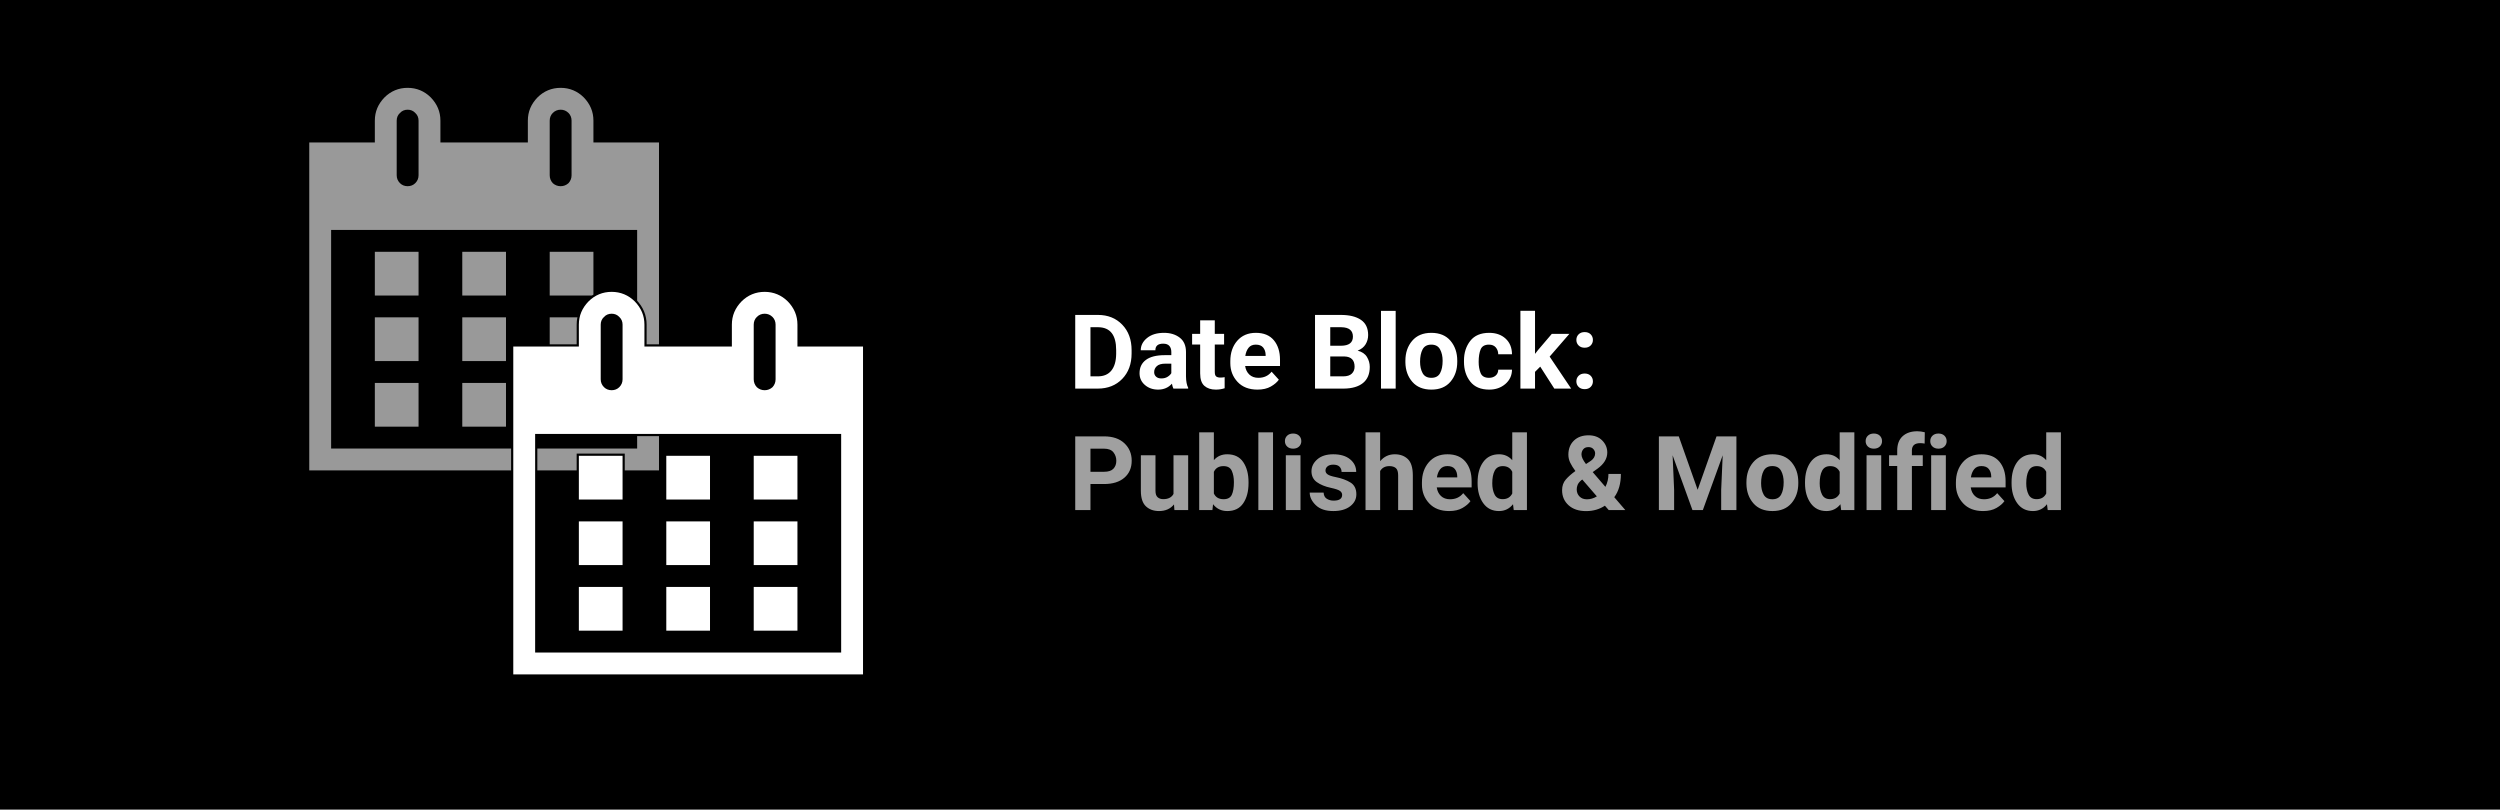
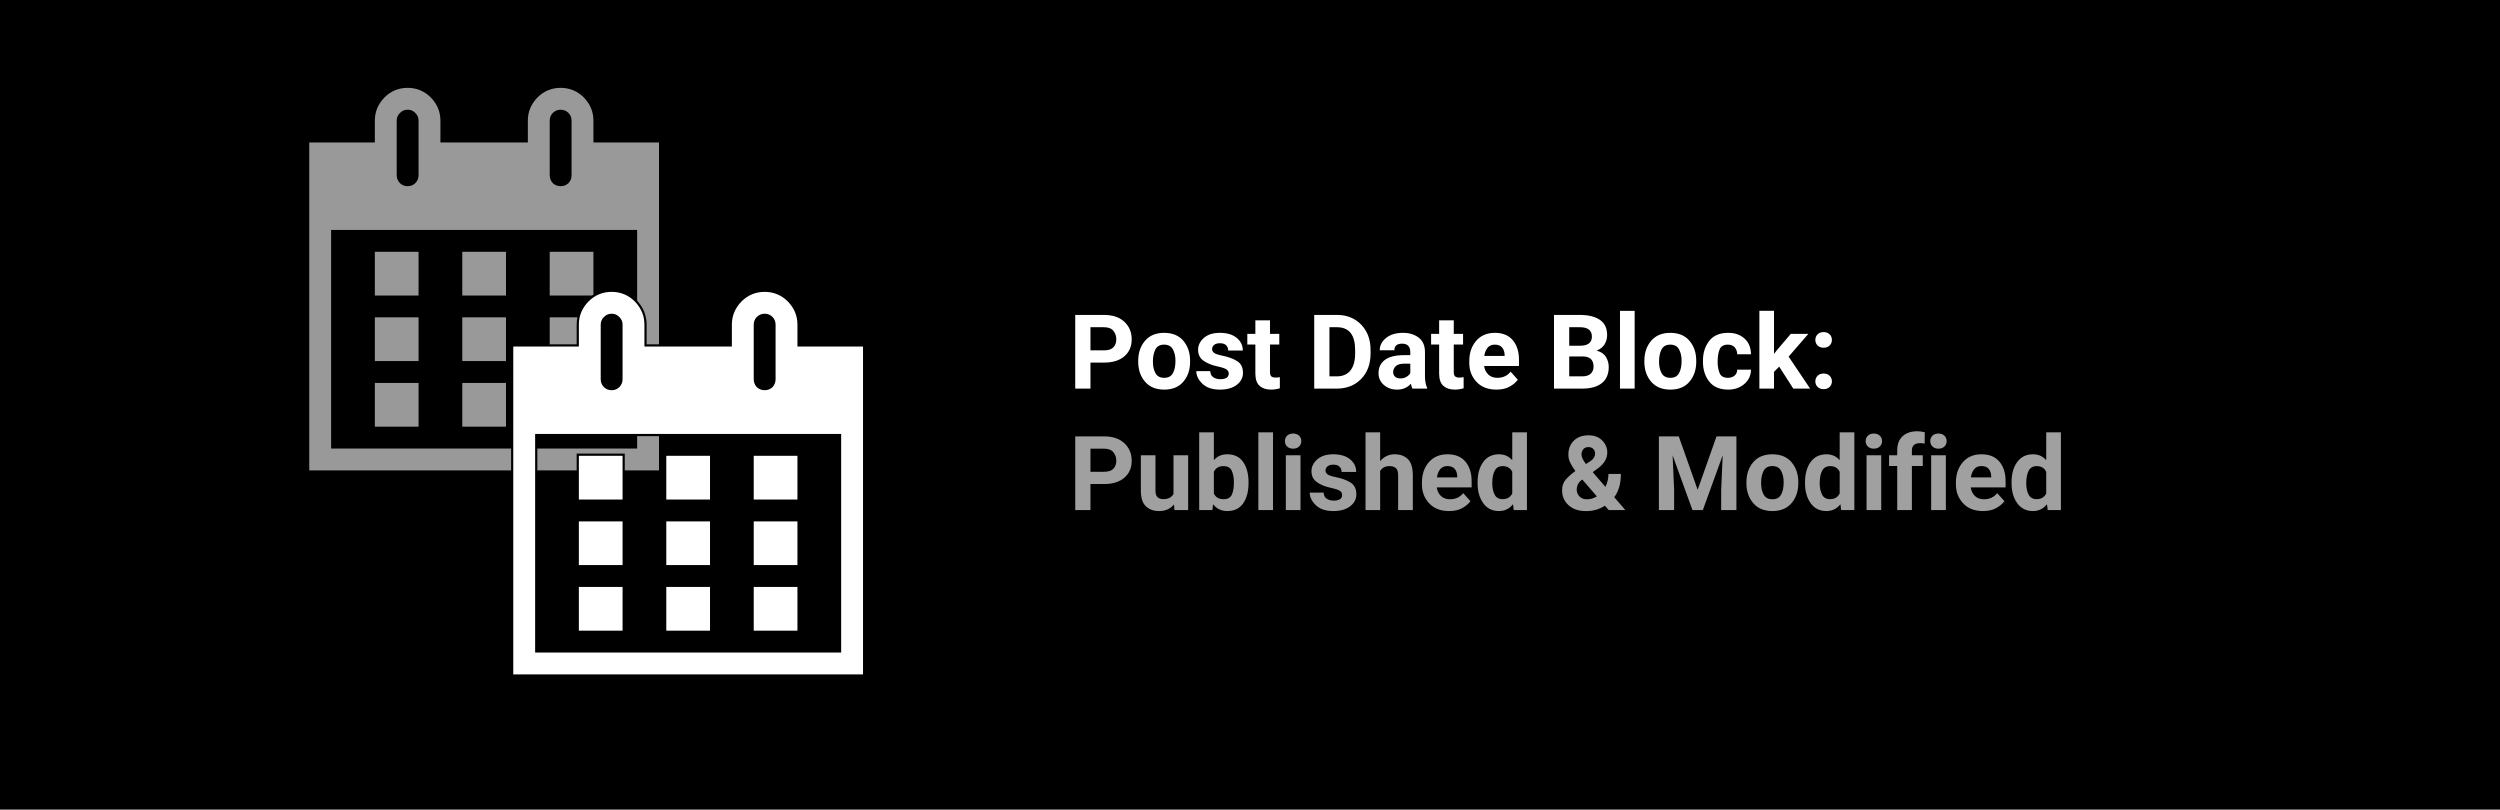
<svg xmlns="http://www.w3.org/2000/svg" width="1544" height="500" viewBox="0 0 1544 500">
  <defs>
    <path id="calendar-shape" d="M15 4h3v15h-16v-15h3v-1c0-0.41 0.15-0.76 0.44-1.060 0.29-0.29 0.65-0.44 1.060-0.44s0.77 0.15 1.060 0.44c0.29 0.3 0.44 0.65 0.44 1.060v1h4v-1c0-0.41 0.15-0.76 0.44-1.060 0.29-0.29 0.65-0.44 1.060-0.44s0.77 0.15 1.060 0.44c0.29 0.3 0.44 0.65 0.44 1.060v1zM6 3v2.5c0 0.14 0.050 0.26 0.15 0.36 0.090 0.090 0.21 0.14 0.35 0.14s0.26-0.050 0.35-0.14c0.1-0.1 0.15-0.22 0.15-0.36v-2.5c0-0.14-0.050-0.26-0.15-0.35-0.090-0.1-0.21-0.15-0.35-0.15s-0.26 0.050-0.35 0.15c-0.1 0.090-0.15 0.21-0.15 0.35zM13 3v2.5c0 0.14 0.050 0.26 0.14 0.36 0.1 0.090 0.22 0.14 0.36 0.14s0.26-0.050 0.36-0.14c0.090-0.1 0.14-0.22 0.14-0.36v-2.5c0-0.14-0.050-0.26-0.14-0.35-0.1-0.1-0.22-0.15-0.36-0.15s-0.26 0.050-0.36 0.15c-0.090 0.090-0.14 0.21-0.14 0.35zM17 18v-10h-14v10h14zM7 9v2h-2v-2h2zM9 9h2v2h-2v-2zM13 11v-2h2v2h-2zM7 12v2h-2v-2h2zM9 12h2v2h-2v-2zM13 14v-2h2v2h-2zM7 15v2h-2v-2h2zM11 17h-2v-2h2v2zM15 17h-2v-2h2v2z" />
  </defs>
  <rect width="1544" height="500" fill="#000000" />
  <g transform="translate(200, 70) scale(18)">
    <use href="#calendar-shape" fill="#FFFFFF" transform="translate(-2, -2) scale(0.75)" opacity="0.6" />
    <g transform="translate(5, 5) scale(0.75)">
      <use href="#calendar-shape" fill="#000000" stroke="#000000" stroke-width="0.2" />
      <use href="#calendar-shape" fill="#FFFFFF" />
    </g>
  </g>
  <g font-family="-apple-system, BlinkMacSystemFont, 'Segoe UI', Roboto, Helvetica, Arial, sans-serif" fill="#FFFFFF">
-     <text x="660" y="240" font-size="64" font-weight="bold">Date Block:</text>
+     <text x="660" y="240" font-size="64" font-weight="bold">Post Date Block:</text>
    <text x="660" y="315" font-size="64" font-weight="bold" fill="#A0A0A0">Published &amp; Modified</text>
  </g>
</svg>
